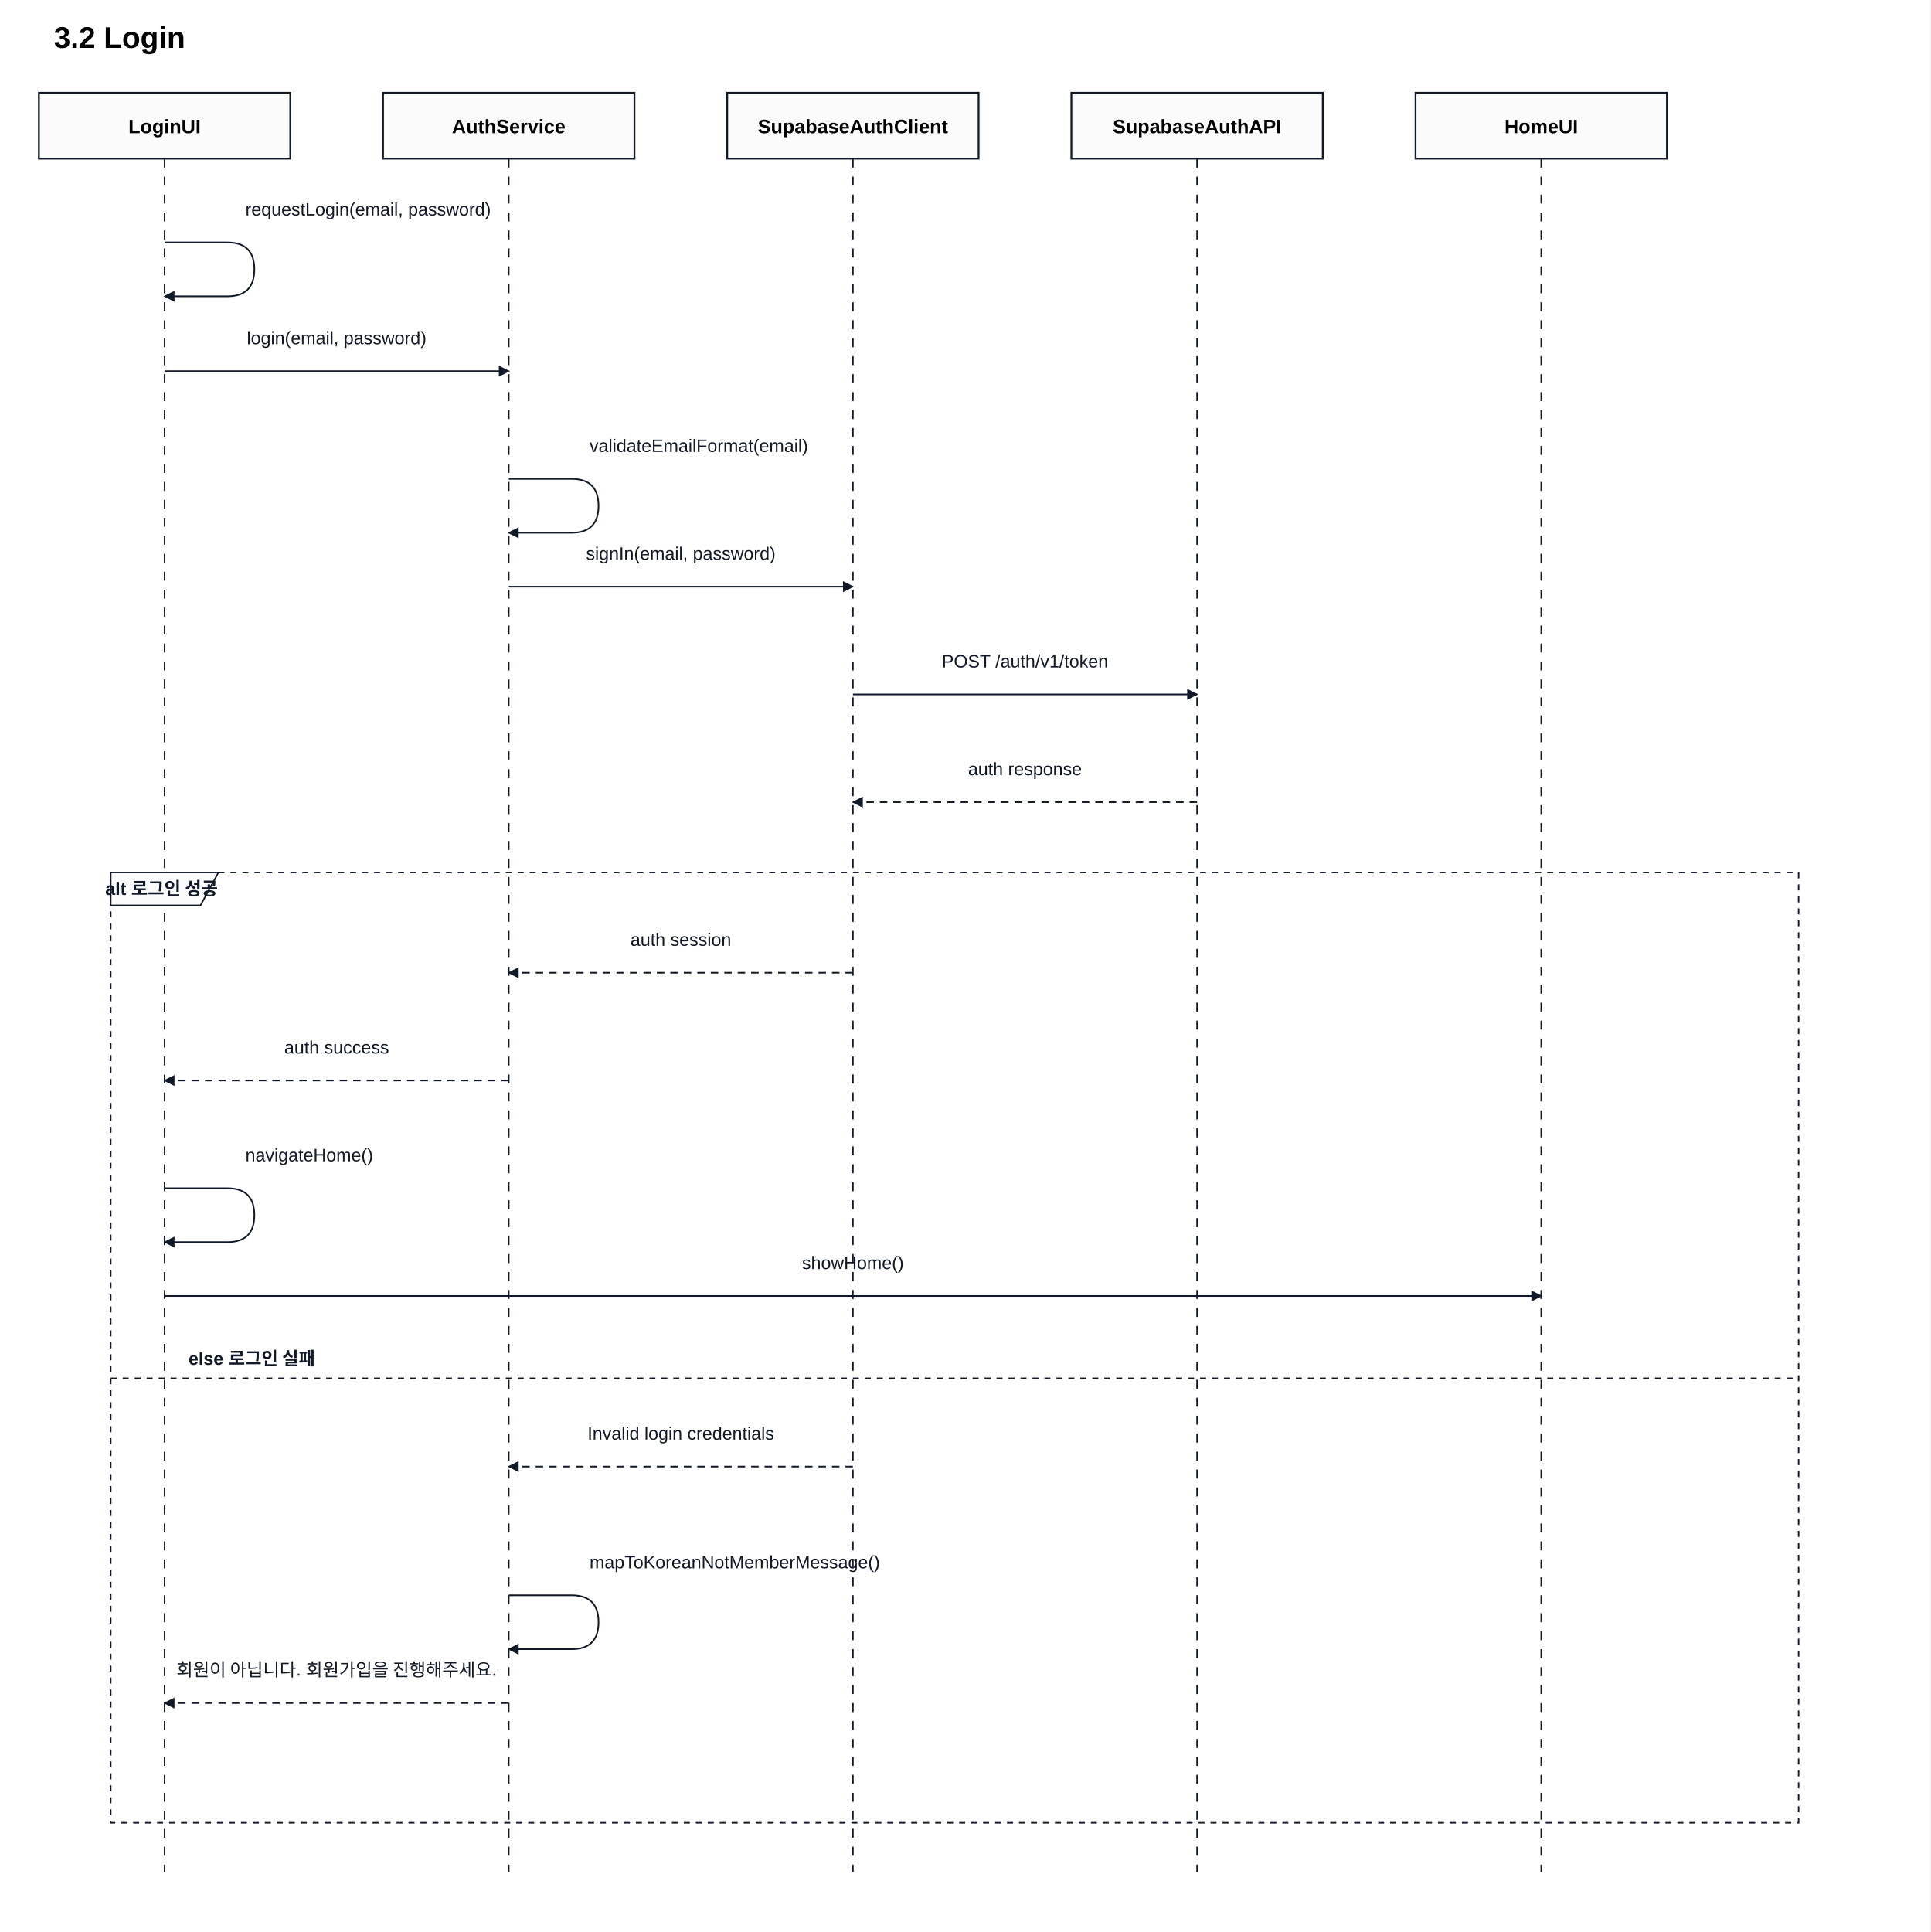
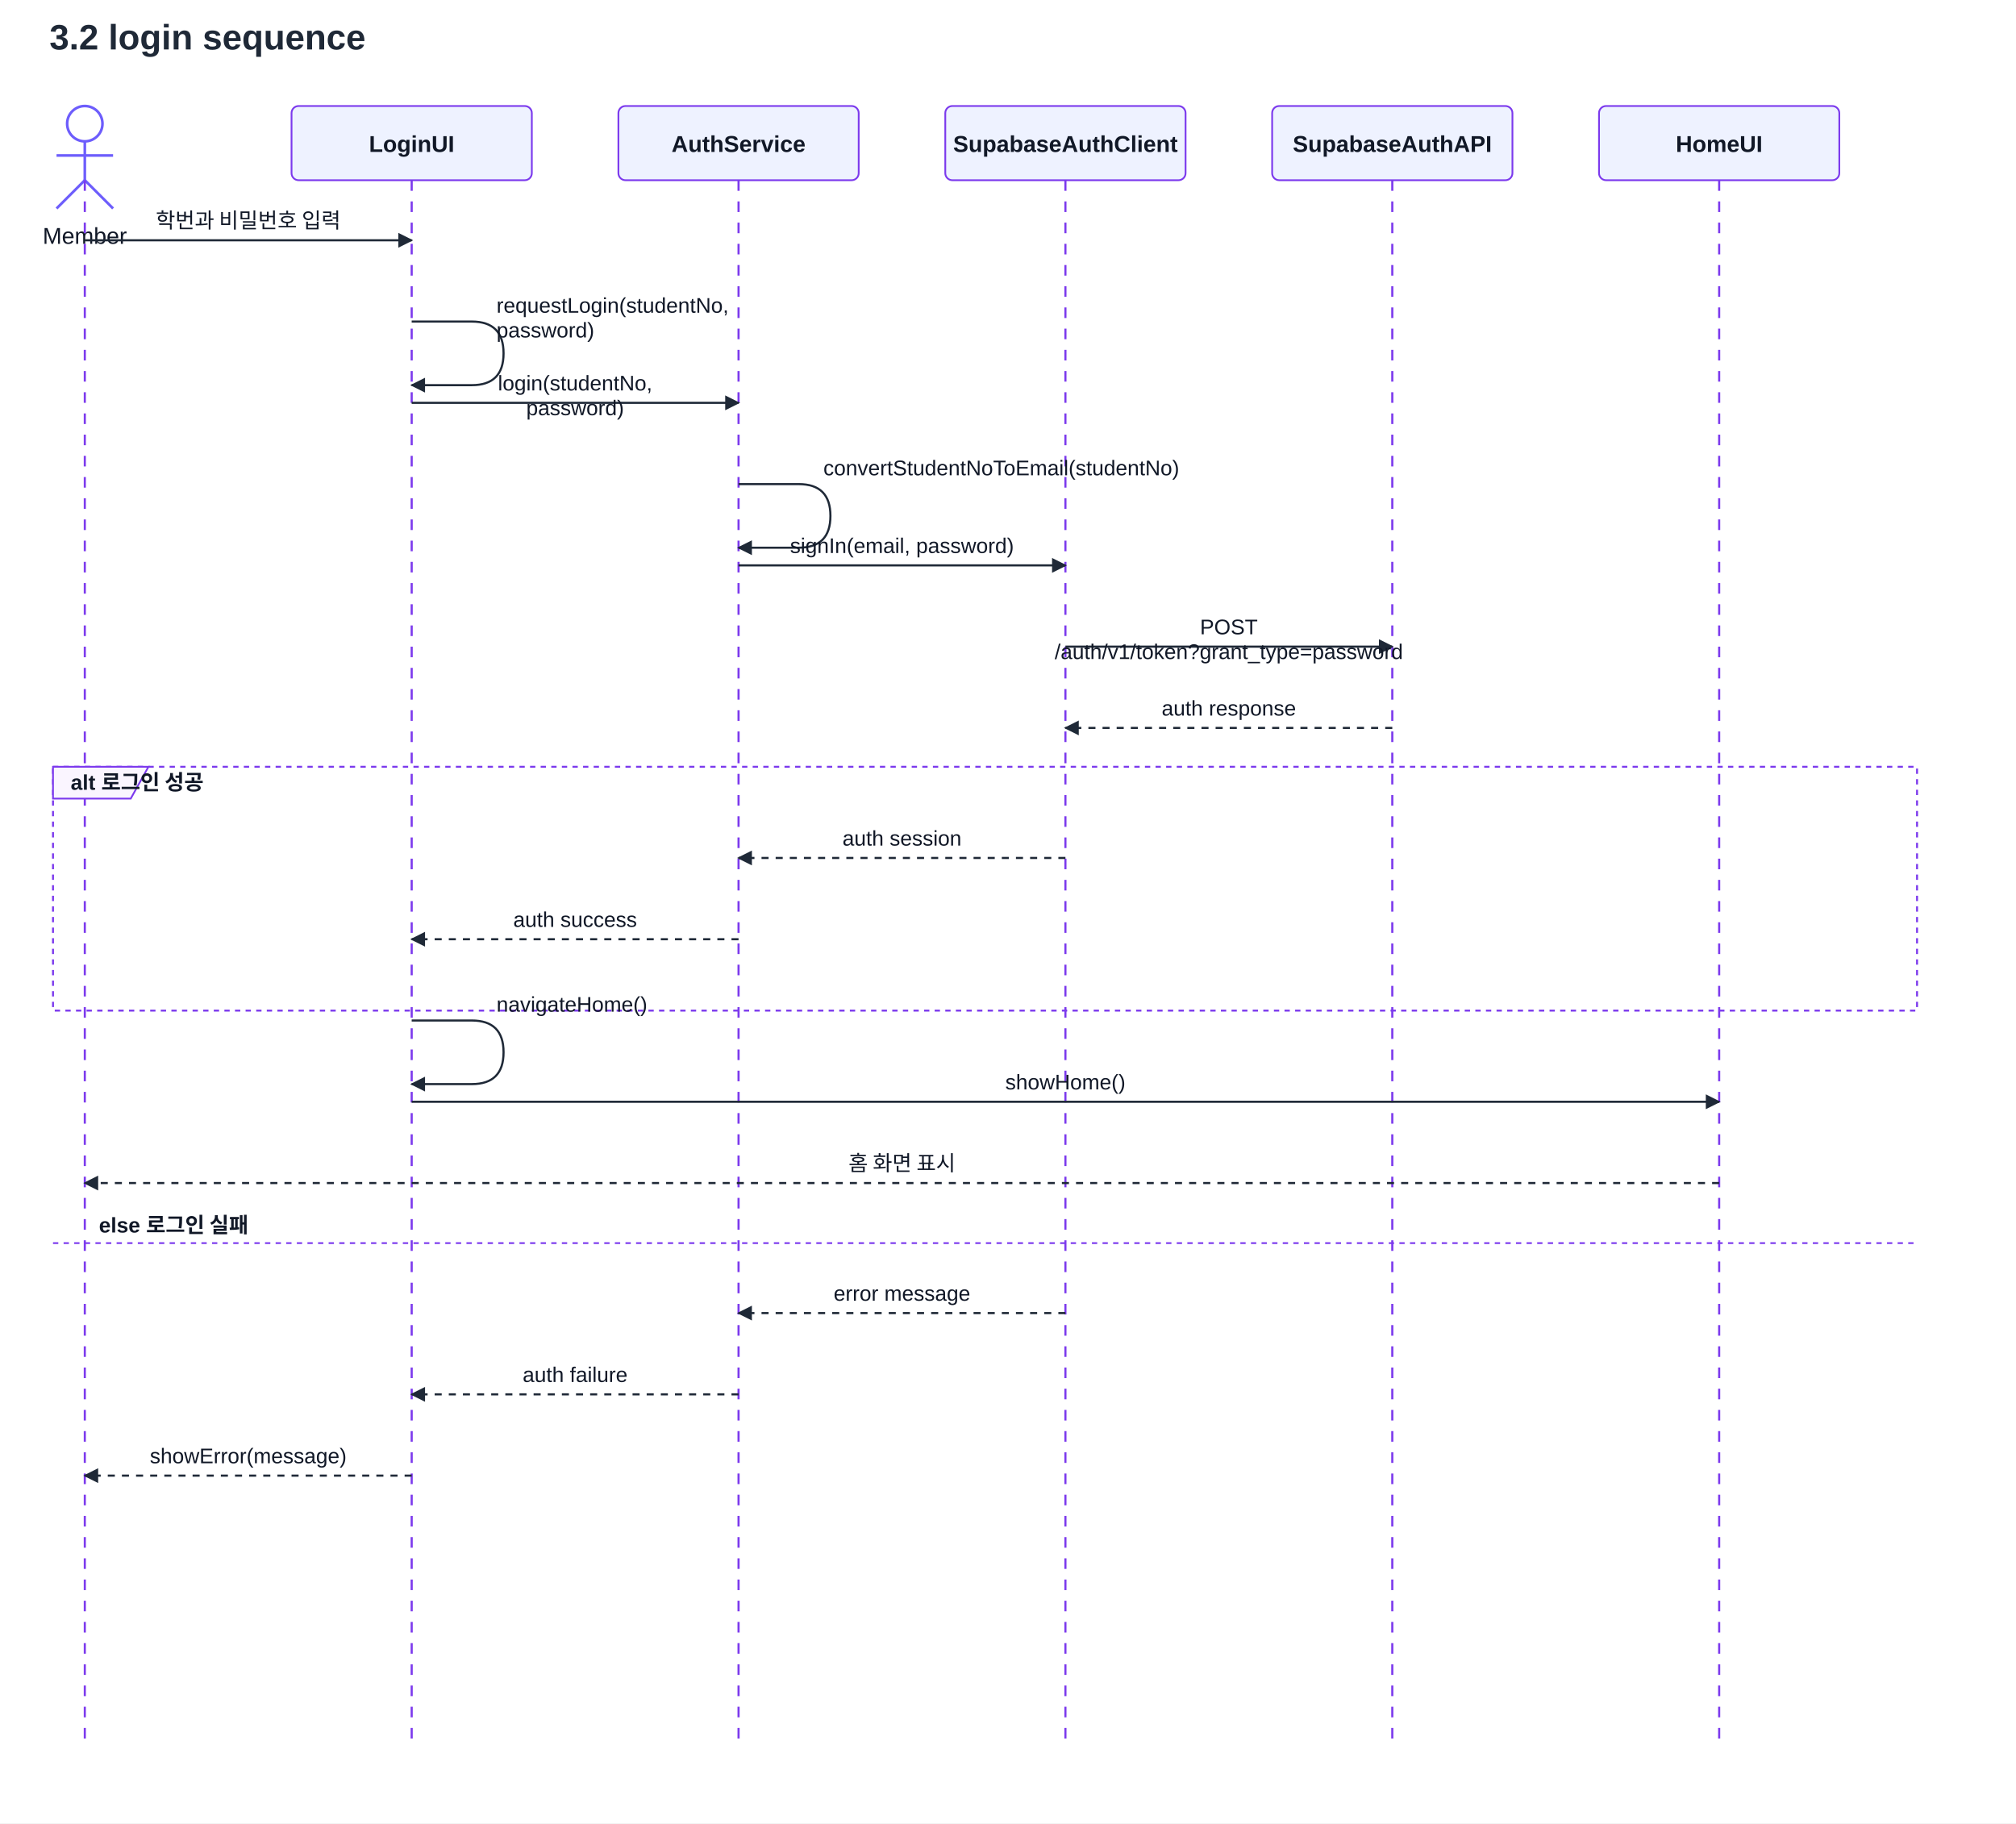
- <svg xmlns="http://www.w3.org/2000/svg" width="1290" height="1291" viewBox="0 0 1290 1291">
+ <svg xmlns="http://www.w3.org/2000/svg" width="1141" height="1032" viewBox="0 0 1141 1032">
  <defs>
-     <marker id="arrow" viewBox="0 0 10 10" refX="9" refY="5" markerWidth="7" markerHeight="7" orient="auto">
-       <path d="M0 0 L10 5 L0 10 z" fill="#111827" />
-     </marker>
-     <marker id="hollowArrow" viewBox="0 0 10 10" refX="9" refY="5" markerWidth="7" markerHeight="7" orient="auto">
-       <path d="M0 0 L10 5 L0 10 z" fill="#fbfbfb" stroke="#111827" />
-     </marker>
-     <marker id="diamond" viewBox="0 0 16 10" refX="1" refY="5" markerWidth="11" markerHeight="9" orient="auto">
-       <path d="M1 5 L8 1 L15 5 L8 9 z" fill="#111827" stroke="#111827" />
+     <marker id="arrow" viewBox="0 0 10 10" refX="9" refY="5" markerWidth="7" markerHeight="7" orient="auto-start-reverse">
+       <path d="M0 0 L10 5 L0 10 z" fill="#1f2937" />
    </marker>
  </defs>
  <rect width="100%" height="100%" fill="#ffffff" />
-   <text x="36" y="32" font-family="Arial, sans-serif" font-size="20" font-weight="700">3.2 Login</text>
-   <rect x="26" y="62" width="168" height="44" fill="#fbfbfb" stroke="#111827" stroke-width="1.2" />
-   <text x="110" y="89" text-anchor="middle" font-family="Arial, sans-serif" font-size="13" font-weight="700">LoginUI</text>
-   <line x1="110" y1="106" x2="110" y2="1251" stroke="#111827" stroke-width="1" stroke-dasharray="6 6" />
-   <rect x="256" y="62" width="168" height="44" fill="#fbfbfb" stroke="#111827" stroke-width="1.2" />
-   <text x="340" y="89" text-anchor="middle" font-family="Arial, sans-serif" font-size="13" font-weight="700">AuthService</text>
-   <line x1="340" y1="106" x2="340" y2="1251" stroke="#111827" stroke-width="1" stroke-dasharray="6 6" />
-   <rect x="486" y="62" width="168" height="44" fill="#fbfbfb" stroke="#111827" stroke-width="1.2" />
-   <text x="570" y="89" text-anchor="middle" font-family="Arial, sans-serif" font-size="13" font-weight="700">SupabaseAuthClient</text>
-   <line x1="570" y1="106" x2="570" y2="1251" stroke="#111827" stroke-width="1" stroke-dasharray="6 6" />
-   <rect x="716" y="62" width="168" height="44" fill="#fbfbfb" stroke="#111827" stroke-width="1.2" />
-   <text x="800" y="89" text-anchor="middle" font-family="Arial, sans-serif" font-size="13" font-weight="700">SupabaseAuthAPI</text>
-   <line x1="800" y1="106" x2="800" y2="1251" stroke="#111827" stroke-width="1" stroke-dasharray="6 6" />
-   <rect x="946" y="62" width="168" height="44" fill="#fbfbfb" stroke="#111827" stroke-width="1.2" />
-   <text x="1030" y="89" text-anchor="middle" font-family="Arial, sans-serif" font-size="13" font-weight="700">HomeUI</text>
-   <line x1="1030" y1="106" x2="1030" y2="1251" stroke="#111827" stroke-width="1" stroke-dasharray="6 6" />
-   <rect x="74" y="583" width="1128" height="635" fill="none" stroke="#111827" stroke-dasharray="4 4" />
-   <path d="M74 583 h72 l-12 22 h-60 z" fill="#fbfbfb" stroke="#111827" />
-   <text x="108" y="598" text-anchor="middle" font-family="Arial, sans-serif" font-size="12" font-weight="700" fill="#111827">alt 로그인 성공</text>
-   <line x1="74" y1="921" x2="1202" y2="921" stroke="#111827" stroke-dasharray="4 4" />
-   <text x="126" y="912" text-anchor="start" font-family="Arial, sans-serif" font-size="12" font-weight="700" fill="#111827">else 로그인 실패</text>
-   <path d="M110 162 h42 q18 0 18 18 q0 18 -18 18 h-42" fill="none" stroke="#111827" stroke-width="1.05" marker-end="url(#arrow)" />
-   <text x="164" y="144" text-anchor="start" font-family="Arial, sans-serif" font-size="12" font-weight="400" fill="#111827">requestLogin(email, password)</text>
-   <line x1="110" y1="248" x2="340" y2="248" stroke="#111827" stroke-width="1.05" marker-end="url(#arrow)" />
-   <text x="225" y="230" text-anchor="middle" font-family="Arial, sans-serif" font-size="12" font-weight="400" fill="#111827">login(email, password)</text>
-   <path d="M340 320 h42 q18 0 18 18 q0 18 -18 18 h-42" fill="none" stroke="#111827" stroke-width="1.05" marker-end="url(#arrow)" />
-   <text x="394" y="302" text-anchor="start" font-family="Arial, sans-serif" font-size="12" font-weight="400" fill="#111827">validateEmailFormat(email)</text>
-   <line x1="340" y1="392" x2="570" y2="392" stroke="#111827" stroke-width="1.05" marker-end="url(#arrow)" />
-   <text x="455" y="374" text-anchor="middle" font-family="Arial, sans-serif" font-size="12" font-weight="400" fill="#111827">signIn(email, password)</text>
-   <line x1="570" y1="464" x2="800" y2="464" stroke="#111827" stroke-width="1.05" marker-end="url(#arrow)" />
-   <text x="685" y="446" text-anchor="middle" font-family="Arial, sans-serif" font-size="12" font-weight="400" fill="#111827">POST /auth/v1/token</text>
-   <line x1="800" y1="536" x2="570" y2="536" stroke="#111827" stroke-width="1.05" marker-end="url(#arrow)" stroke-dasharray="5 4" />
-   <text x="685" y="518" text-anchor="middle" font-family="Arial, sans-serif" font-size="12" font-weight="400" fill="#111827">auth response</text>
-   <line x1="570" y1="650" x2="340" y2="650" stroke="#111827" stroke-width="1.05" marker-end="url(#arrow)" stroke-dasharray="5 4" />
-   <text x="455" y="632" text-anchor="middle" font-family="Arial, sans-serif" font-size="12" font-weight="400" fill="#111827">auth session</text>
-   <line x1="340" y1="722" x2="110" y2="722" stroke="#111827" stroke-width="1.05" marker-end="url(#arrow)" stroke-dasharray="5 4" />
-   <text x="225" y="704" text-anchor="middle" font-family="Arial, sans-serif" font-size="12" font-weight="400" fill="#111827">auth success</text>
-   <path d="M110 794 h42 q18 0 18 18 q0 18 -18 18 h-42" fill="none" stroke="#111827" stroke-width="1.05" marker-end="url(#arrow)" />
-   <text x="164" y="776" text-anchor="start" font-family="Arial, sans-serif" font-size="12" font-weight="400" fill="#111827">navigateHome()</text>
-   <line x1="110" y1="866" x2="1030" y2="866" stroke="#111827" stroke-width="1.05" marker-end="url(#arrow)" />
-   <text x="570" y="848" text-anchor="middle" font-family="Arial, sans-serif" font-size="12" font-weight="400" fill="#111827">showHome()</text>
-   <line x1="570" y1="980" x2="340" y2="980" stroke="#111827" stroke-width="1.05" marker-end="url(#arrow)" stroke-dasharray="5 4" />
-   <text x="455" y="962" text-anchor="middle" font-family="Arial, sans-serif" font-size="12" font-weight="400" fill="#111827">Invalid login credentials</text>
-   <path d="M340 1066 h42 q18 0 18 18 q0 18 -18 18 h-42" fill="none" stroke="#111827" stroke-width="1.05" marker-end="url(#arrow)" />
-   <text x="394" y="1048" text-anchor="start" font-family="Arial, sans-serif" font-size="12" font-weight="400" fill="#111827">mapToKoreanNotMemberMessage()</text>
-   <line x1="340" y1="1138" x2="110" y2="1138" stroke="#111827" stroke-width="1.05" marker-end="url(#arrow)" stroke-dasharray="5 4" />
-   <text x="225" y="1120" text-anchor="middle" font-family="Arial, sans-serif" font-size="12" font-weight="400" fill="#111827">회원이 아닙니다. 회원가입을 진행해주세요.</text>
+   <text x="28" y="28" font-family="Arial, sans-serif" font-size="20" font-weight="700" fill="#1f2937">3.2 login sequence</text>
+   <circle cx="48" cy="70" r="10" fill="#fff" stroke="#6d5dfc" stroke-width="1.5" />
+   <line x1="48" y1="80" x2="48" y2="102" stroke="#6d5dfc" stroke-width="1.5" />
+   <line x1="32" y1="88" x2="64" y2="88" stroke="#6d5dfc" stroke-width="1.5" />
+   <line x1="48" y1="102" x2="32" y2="118" stroke="#6d5dfc" stroke-width="1.5" />
+   <line x1="48" y1="102" x2="64" y2="118" stroke="#6d5dfc" stroke-width="1.5" />
+   <text x="48" y="138" text-anchor="middle" font-family="Arial, sans-serif" font-size="13" fill="#111827">Member</text>
+   <line x1="48" y1="102" x2="48" y2="984" stroke="#7c3aed" stroke-width="1.2" stroke-dasharray="6 6" />
+   <rect x="165" y="60" width="136" height="42" rx="4" fill="#eef2ff" stroke="#7c3aed" stroke-width="1" />
+   <text x="233" y="86" text-anchor="middle" font-family="Arial, sans-serif" font-size="13" font-weight="700" fill="#111827">LoginUI</text>
+   <line x1="233" y1="102" x2="233" y2="984" stroke="#7c3aed" stroke-width="1.2" stroke-dasharray="6 6" />
+   <rect x="350" y="60" width="136" height="42" rx="4" fill="#eef2ff" stroke="#7c3aed" stroke-width="1" />
+   <text x="418" y="86" text-anchor="middle" font-family="Arial, sans-serif" font-size="13" font-weight="700" fill="#111827">AuthService</text>
+   <line x1="418" y1="102" x2="418" y2="984" stroke="#7c3aed" stroke-width="1.2" stroke-dasharray="6 6" />
+   <rect x="535" y="60" width="136" height="42" rx="4" fill="#eef2ff" stroke="#7c3aed" stroke-width="1" />
+   <text x="603" y="86" text-anchor="middle" font-family="Arial, sans-serif" font-size="13" font-weight="700" fill="#111827">SupabaseAuthClient</text>
+   <line x1="603" y1="102" x2="603" y2="984" stroke="#7c3aed" stroke-width="1.2" stroke-dasharray="6 6" />
+   <rect x="720" y="60" width="136" height="42" rx="4" fill="#eef2ff" stroke="#7c3aed" stroke-width="1" />
+   <text x="788" y="86" text-anchor="middle" font-family="Arial, sans-serif" font-size="13" font-weight="700" fill="#111827">SupabaseAuthAPI</text>
+   <line x1="788" y1="102" x2="788" y2="984" stroke="#7c3aed" stroke-width="1.2" stroke-dasharray="6 6" />
+   <rect x="905" y="60" width="136" height="42" rx="4" fill="#eef2ff" stroke="#7c3aed" stroke-width="1" />
+   <text x="973" y="86" text-anchor="middle" font-family="Arial, sans-serif" font-size="13" font-weight="700" fill="#111827">HomeUI</text>
+   <line x1="973" y1="102" x2="973" y2="984" stroke="#7c3aed" stroke-width="1.2" stroke-dasharray="6 6" />
+   <line x1="48" y1="136" x2="233" y2="136" stroke="#1f2937" stroke-width="1.2" marker-end="url(#arrow)" />
+   <text x="140.5" y="129" text-anchor="middle" font-family="Arial, sans-serif" font-size="12" fill="#111827">학번과 비밀번호 입력</text>
+   <path d="M233 182 h34 q18 0 18 18 q0 18 -18 18 h-34" fill="none" stroke="#1f2937" stroke-width="1.2" marker-end="url(#arrow)" />
+   <text x="281" y="177" font-family="Arial, sans-serif" font-size="12" fill="#111827">requestLogin(studentNo,</text>
+   <text x="281" y="191" font-family="Arial, sans-serif" font-size="12" fill="#111827">password)</text>
+   <line x1="233" y1="228" x2="418" y2="228" stroke="#1f2937" stroke-width="1.2" marker-end="url(#arrow)" />
+   <text x="325.5" y="221" text-anchor="middle" font-family="Arial, sans-serif" font-size="12" fill="#111827">login(studentNo,</text>
+   <text x="325.5" y="235" text-anchor="middle" font-family="Arial, sans-serif" font-size="12" fill="#111827">password)</text>
+   <path d="M418 274 h34 q18 0 18 18 q0 18 -18 18 h-34" fill="none" stroke="#1f2937" stroke-width="1.2" marker-end="url(#arrow)" />
+   <text x="466" y="269" font-family="Arial, sans-serif" font-size="12" fill="#111827">convertStudentNoToEmail(studentNo)</text>
+   <line x1="418" y1="320" x2="603" y2="320" stroke="#1f2937" stroke-width="1.2" marker-end="url(#arrow)" />
+   <text x="510.5" y="313" text-anchor="middle" font-family="Arial, sans-serif" font-size="12" fill="#111827">signIn(email, password)</text>
+   <line x1="603" y1="366" x2="788" y2="366" stroke="#1f2937" stroke-width="1.2" marker-end="url(#arrow)" />
+   <text x="695.5" y="359" text-anchor="middle" font-family="Arial, sans-serif" font-size="12" fill="#111827">POST</text>
+   <text x="695.5" y="373" text-anchor="middle" font-family="Arial, sans-serif" font-size="12" fill="#111827">/auth/v1/token?grant_type=password</text>
+   <line x1="788" y1="412" x2="603" y2="412" stroke="#1f2937" stroke-width="1.2" marker-end="url(#arrow)" stroke-dasharray="4 4" />
+   <text x="695.5" y="405" text-anchor="middle" font-family="Arial, sans-serif" font-size="12" fill="#111827">auth response</text>
+   <rect x="30" y="434" width="1055" height="138" fill="none" stroke="#7c3aed" stroke-width="1.1" stroke-dasharray="3 3" />
+   <path d="M30 434 h54 l-10 18 h-44 z" fill="#faf5ff" stroke="#7c3aed" stroke-width="1" />
+   <text x="40" y="447" font-family="Arial, sans-serif" font-size="12" font-weight="700" fill="#111827">alt 로그인 성공</text>
+   <line x1="603" y1="485.6" x2="418" y2="485.6" stroke="#1f2937" stroke-width="1.2" marker-end="url(#arrow)" stroke-dasharray="4 4" />
+   <text x="510.5" y="478.6" text-anchor="middle" font-family="Arial, sans-serif" font-size="12" fill="#111827">auth session</text>
+   <line x1="418" y1="531.6" x2="233" y2="531.6" stroke="#1f2937" stroke-width="1.2" marker-end="url(#arrow)" stroke-dasharray="4 4" />
+   <text x="325.5" y="524.6" text-anchor="middle" font-family="Arial, sans-serif" font-size="12" fill="#111827">auth success</text>
+   <path d="M233 577.6 h34 q18 0 18 18 q0 18 -18 18 h-34" fill="none" stroke="#1f2937" stroke-width="1.2" marker-end="url(#arrow)" />
+   <text x="281" y="572.6" font-family="Arial, sans-serif" font-size="12" fill="#111827">navigateHome()</text>
+   <line x1="233" y1="623.6" x2="973" y2="623.6" stroke="#1f2937" stroke-width="1.2" marker-end="url(#arrow)" />
+   <text x="603" y="616.6" text-anchor="middle" font-family="Arial, sans-serif" font-size="12" fill="#111827">showHome()</text>
+   <line x1="973" y1="669.6" x2="48" y2="669.6" stroke="#1f2937" stroke-width="1.2" marker-end="url(#arrow)" stroke-dasharray="4 4" />
+   <text x="510.5" y="662.6" text-anchor="middle" font-family="Arial, sans-serif" font-size="12" fill="#111827">홈 화면 표시</text>
+   <line x1="30" y1="703.6" x2="1085" y2="703.6" stroke="#7c3aed" stroke-width="1" stroke-dasharray="3 3" />
+   <text x="56" y="697.6" font-family="Arial, sans-serif" font-size="12" font-weight="700" fill="#111827">else 로그인 실패</text>
+   <line x1="603" y1="743.2" x2="418" y2="743.2" stroke="#1f2937" stroke-width="1.2" marker-end="url(#arrow)" stroke-dasharray="4 4" />
+   <text x="510.5" y="736.2" text-anchor="middle" font-family="Arial, sans-serif" font-size="12" fill="#111827">error message</text>
+   <line x1="418" y1="789.2" x2="233" y2="789.2" stroke="#1f2937" stroke-width="1.2" marker-end="url(#arrow)" stroke-dasharray="4 4" />
+   <text x="325.5" y="782.2" text-anchor="middle" font-family="Arial, sans-serif" font-size="12" fill="#111827">auth failure</text>
+   <line x1="233" y1="835.2" x2="48" y2="835.2" stroke="#1f2937" stroke-width="1.2" marker-end="url(#arrow)" stroke-dasharray="4 4" />
+   <text x="140.5" y="828.2" text-anchor="middle" font-family="Arial, sans-serif" font-size="12" fill="#111827">showError(message)</text>
</svg>
